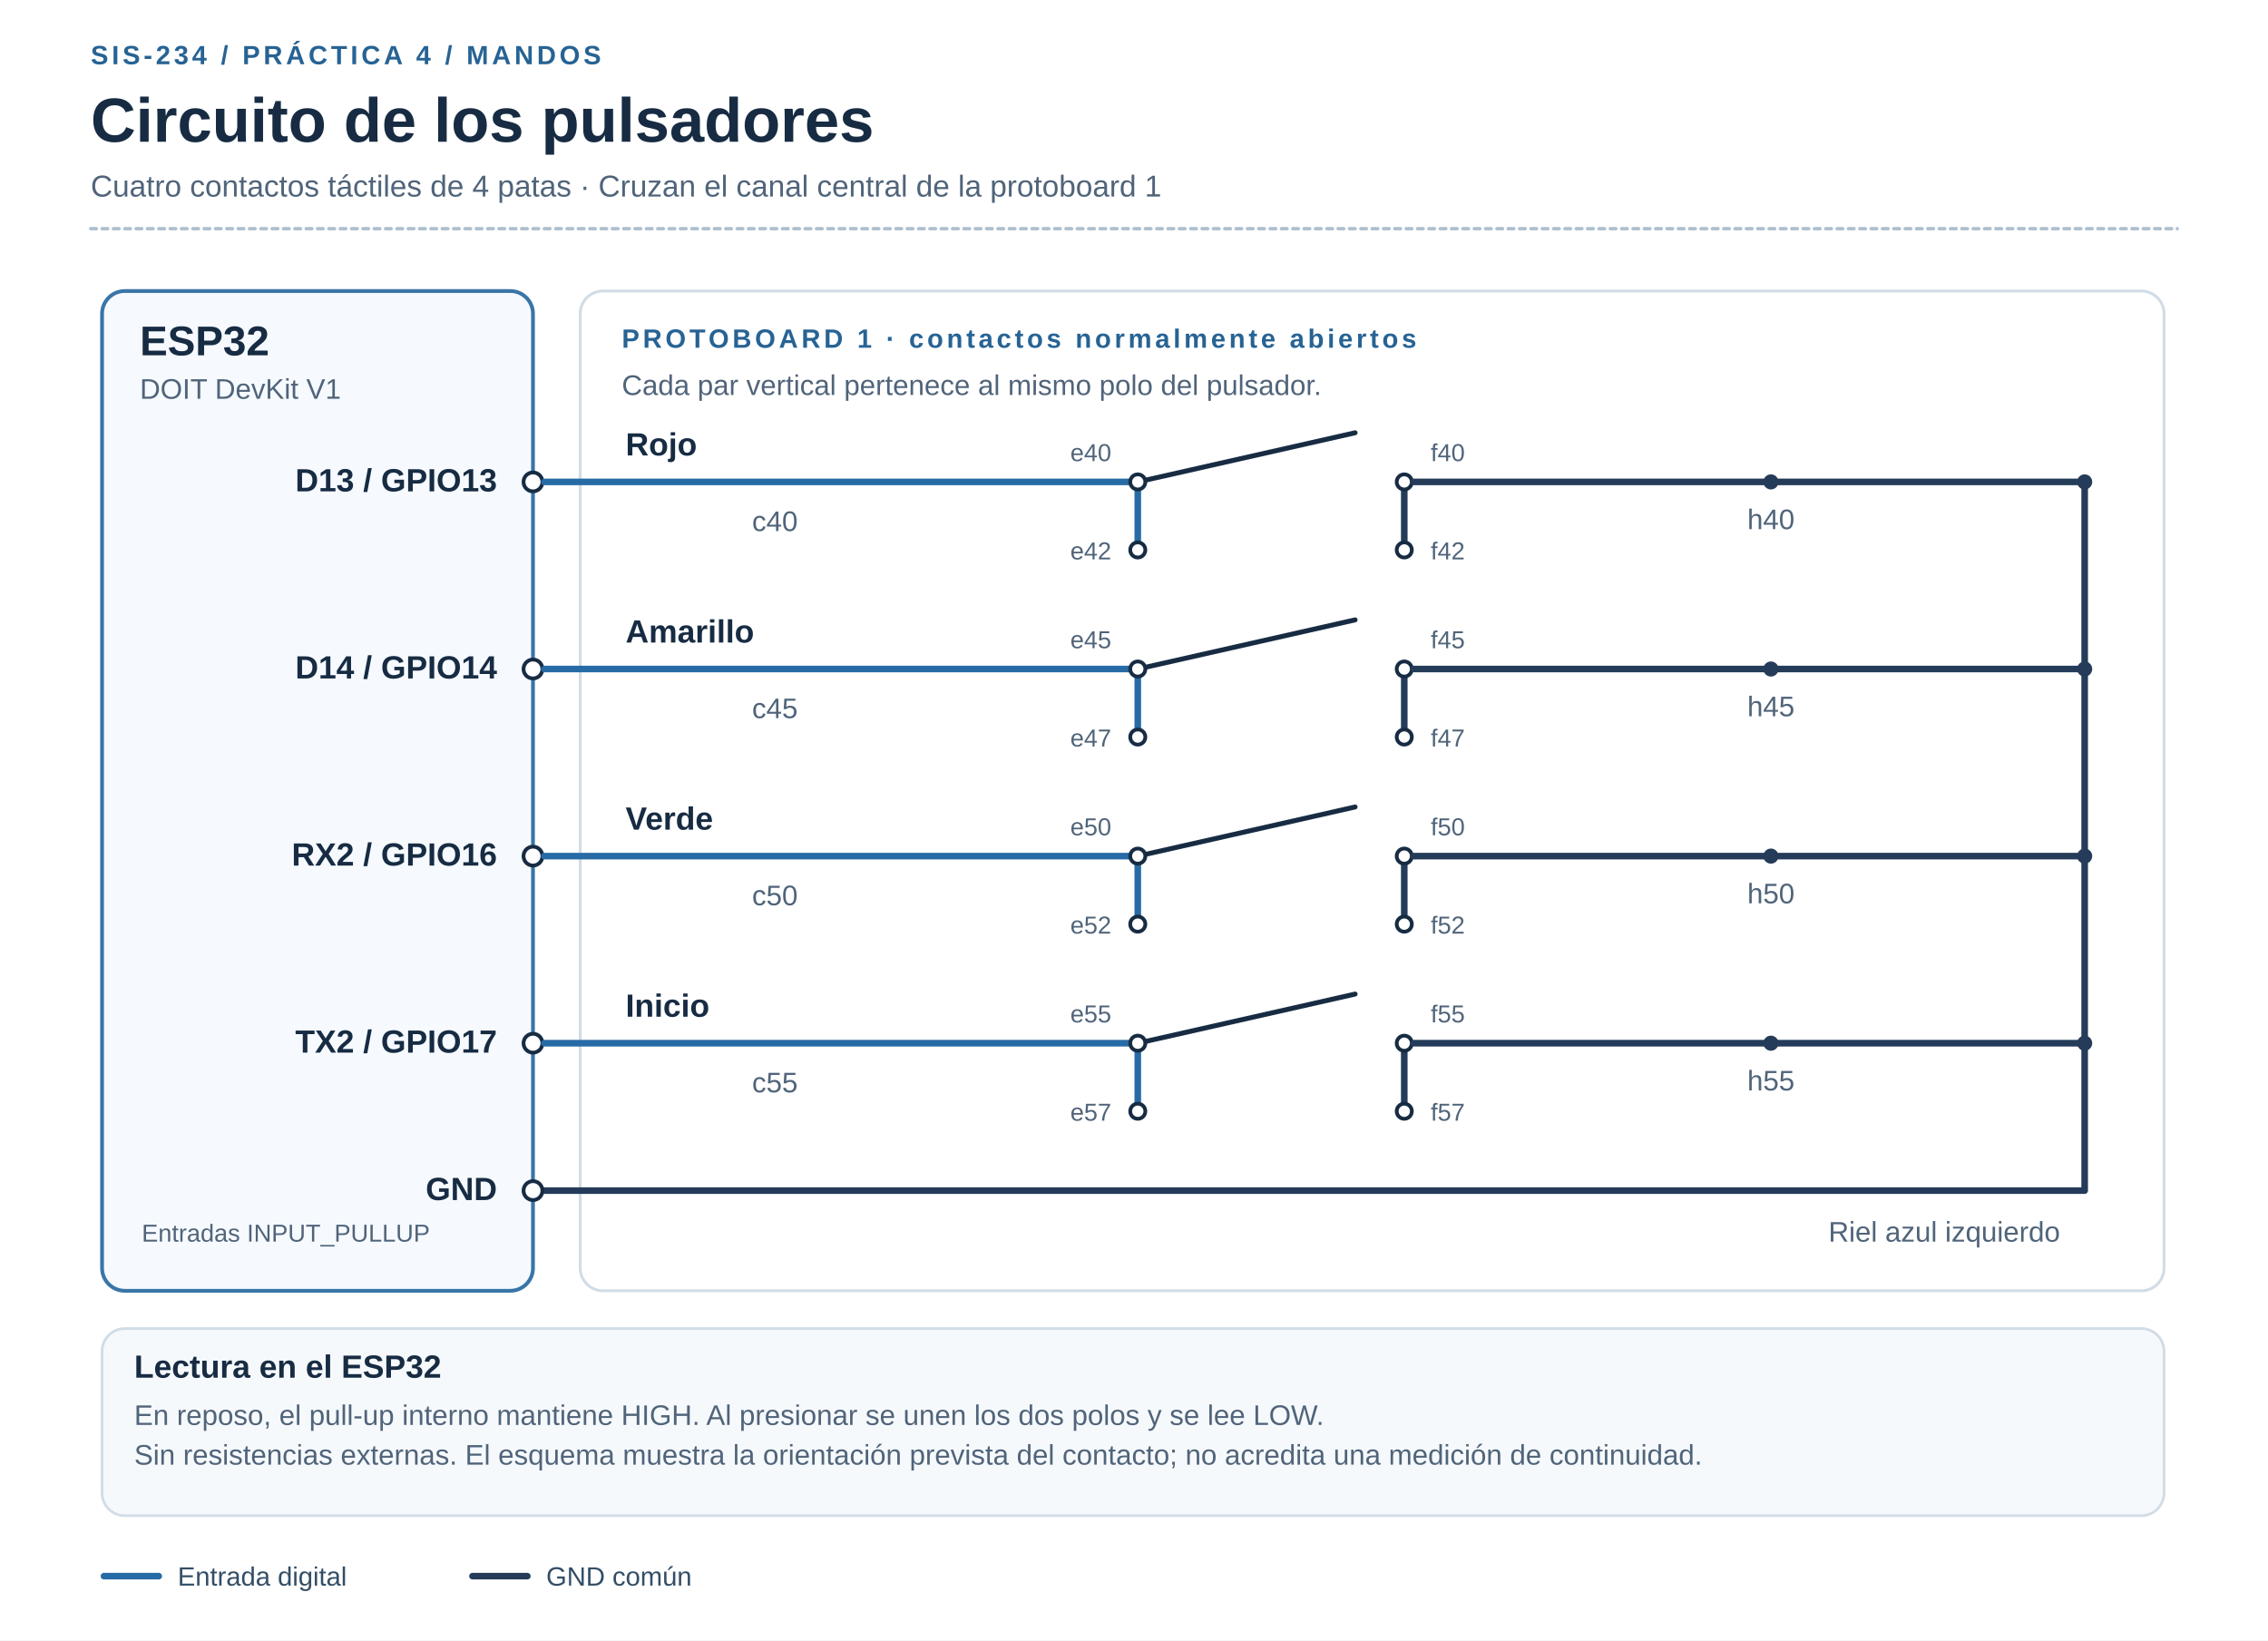
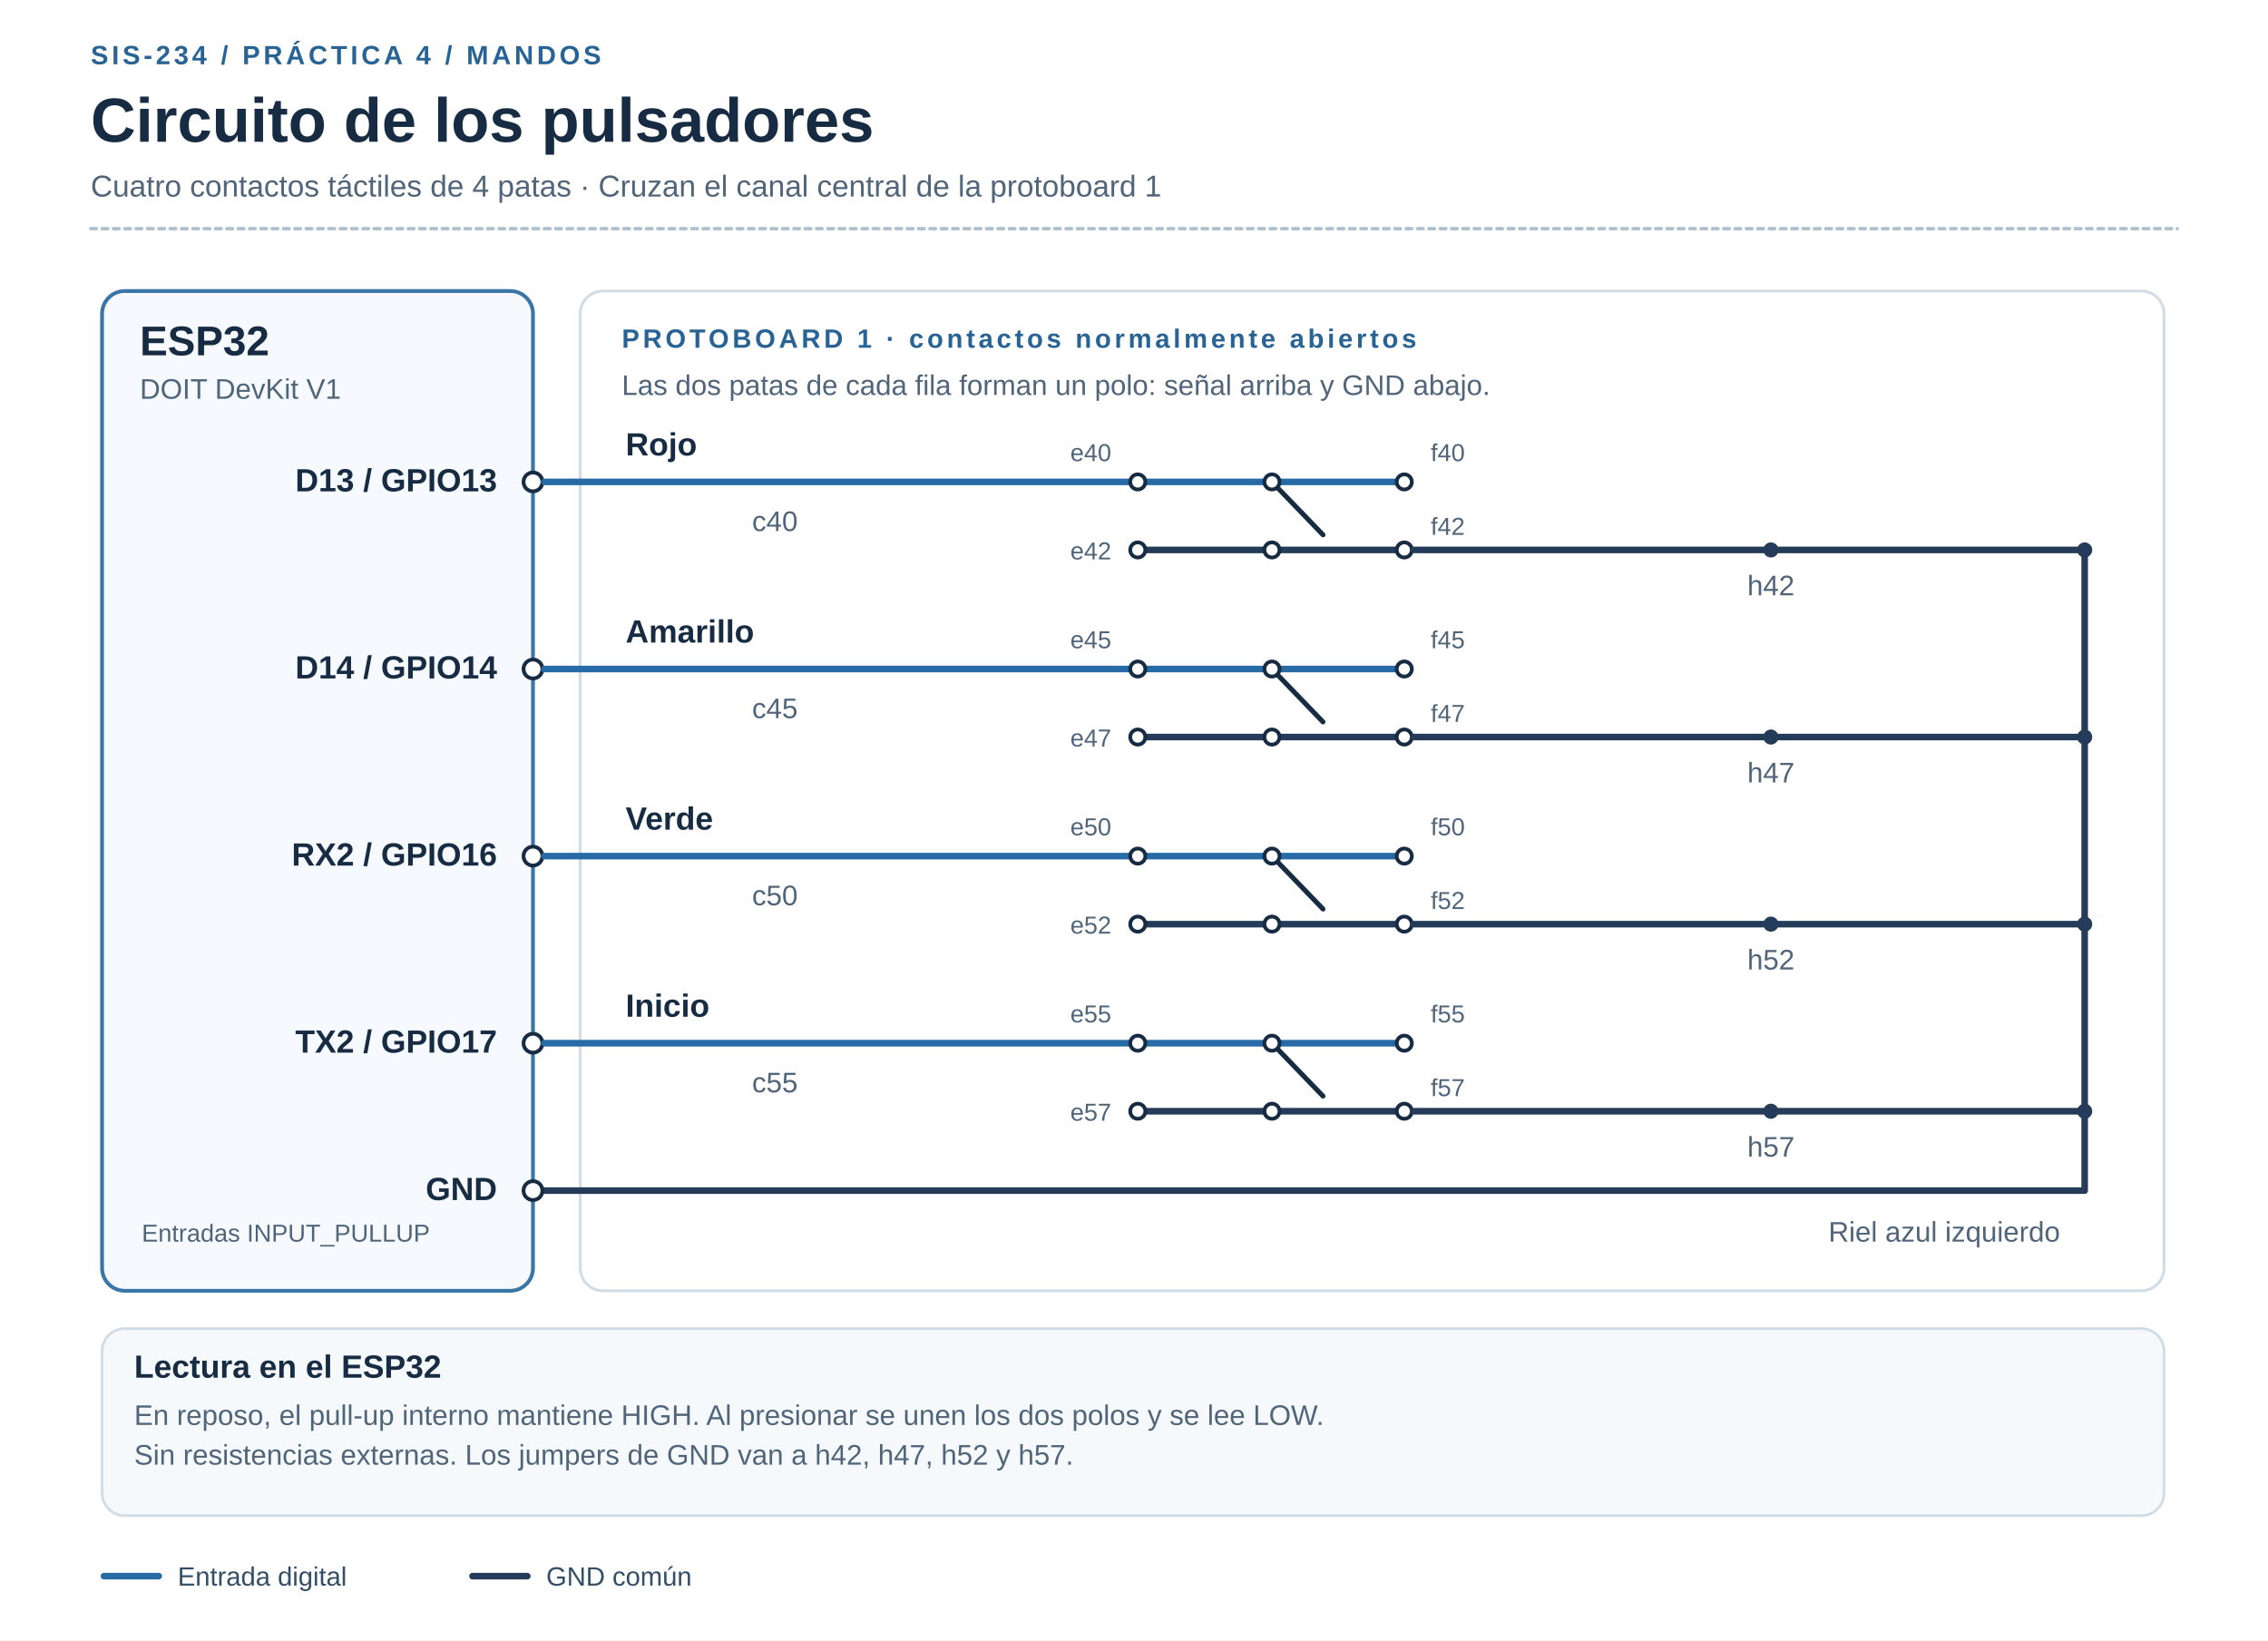
<svg xmlns="http://www.w3.org/2000/svg" width="1200" height="868" viewBox="0 0 1200 868" role="img" aria-labelledby="titulo descripcion">
  <defs>
    <style>
    text{font-family:"Segoe UI",Arial,sans-serif;fill:#172c43}
    .sobre{font-size:14px;font-weight:700;letter-spacing:1.8px;fill:#276394}
    .titulo{font-size:33px;font-weight:700}
    .subtitulo{font-size:16px;fill:#50647a}
    .nombre{font-size:22px;font-weight:700}
    .etiqueta{font-size:17px;font-weight:700}
    .texto{font-size:17px}
    .nota{font-size:15px;fill:#50647a}
    .pequena{font-size:13px;fill:#50647a}
    .micro{font-size:11px;font-weight:700;fill:#425c74}
    .leyenda{font-size:14px;fill:#334e66}
    .marco{fill:#fff;stroke:#d1dce6;stroke-width:1.5}
    .dispositivo{fill:#f6faff;stroke:#3975a7;stroke-width:2}
    .notaCaja{fill:#f6f9fc;stroke:#d1dce6;stroke-width:1.4}
    .placa{fill:#f7f9fc;stroke:#afc2d3;stroke-width:1.7}
    .canal{fill:#e8eff5}
    .fisico{fill:#e6eff9;stroke:#385572;stroke-width:1.6}
    .linea,.flecha,.cable,.puente,.tira{fill:none;stroke-linecap:round;stroke-linejoin:round}
    .linea{stroke:#172c43;stroke-width:2.6}
    .flecha{stroke:#172c43;stroke-width:1.5}
    .cable{stroke-width:3.5}
    .puente{stroke:#fff;stroke-width:7}
    .tira{stroke-width:1.8;stroke-dasharray:3 3}
    .borne{fill:#fff;stroke:#172c43;stroke-width:2}
    .orificio{fill:#fff;stroke:#b3c3d2;stroke-width:1}
    .vin{stroke:#c32e3d}.gnd{stroke:#243c59}.v3{stroke:#7850a5}
    .pwm{stroke:#b85c12}.dig{stroke:#276ba6}.eco{stroke:#9f3272}
    .red{stroke:#087b70}.adc{stroke:#227145}.usb{stroke:#3769ad;stroke-dasharray:6 5}
  </style>
  </defs>
  <rect width="1200" height="868" fill="#fff" />
  <text x="48" y="34" class="sobre" text-anchor="start">SIS-234  /  PRÁCTICA 4  /  MANDOS</text>
  <text x="48" y="75" class="titulo" text-anchor="start">Circuito de los pulsadores</text>
  <text x="48" y="104" class="subtitulo" text-anchor="start">Cuatro contactos táctiles de 4 patas · Cruzan el canal central de la protoboard 1</text>
  <path d="M48 121 H1152" class="tira" stroke="#aebfce" />
  <rect x="54" y="154" width="228" height="529" rx="12" class="dispositivo" />
  <text x="74" y="188" class="nombre" text-anchor="start">ESP32</text>
  <text x="74" y="211" class="nota" text-anchor="start">DOIT DevKit V1</text>
  <rect x="307" y="154" width="838" height="529" rx="12" class="marco" />
  <text x="329" y="184" class="sobre" text-anchor="start">PROTOBOARD 1 · contactos normalmente abiertos</text>
-   <text x="329" y="209" class="nota" text-anchor="start">Cada par vertical pertenece al mismo polo del pulsador.</text>
+   <text x="329" y="209" class="nota" text-anchor="start">Las dos patas de cada fila forman un polo: señal arriba y GND abajo.</text>
  <circle cx="282" cy="255" r="5" class="borne" />
  <text x="263" y="260" class="etiqueta" text-anchor="end">D13 / GPIO13</text>
  <path d="M288 255 H602" class="cable dig" data-conexion="D13 / GPIO13 → c40 ↔ e40" />
  <text x="331" y="241" class="etiqueta" text-anchor="start">Rojo</text>
  <text x="410" y="281" class="nota" text-anchor="middle">c40</text>
-   <path d="M602 255 V291" class="cable dig" data-conexion="e40 ↔ e42 (polo de señal)" />
-   <path d="M743 255 V291" class="cable gnd" data-conexion="f40 ↔ f42 (polo GND)" />
-   <path d="M602 255 L717 229" class="linea" />
+   <path d="M602 255 H743" class="cable dig" data-conexion="e40 ↔ f40 (polo de señal)" />
+   <path d="M602 291 H743" class="cable gnd" data-conexion="e42 ↔ f42 (polo GND)" />
+   <path d="M673 255 L700 283" class="linea" />
+   <circle cx="673" cy="255" r="4" class="borne" />
+   <circle cx="673" cy="291" r="4" class="borne" />
  <circle cx="602" cy="255" r="4" class="borne" />
  <circle cx="743" cy="255" r="4" class="borne" />
  <circle cx="602" cy="291" r="4" class="borne" />
  <circle cx="743" cy="291" r="4" class="borne" />
  <text x="588" y="244" class="pequena" text-anchor="end">e40</text>
  <text x="588" y="296" class="pequena" text-anchor="end">e42</text>
  <text x="757" y="244" class="pequena" text-anchor="start">f40</text>
-   <text x="757" y="296" class="pequena" text-anchor="start">f42</text>
-   <path d="M748 255 H1103" class="cable gnd" data-conexion="f40 ↔ h40 → riel azul izquierdo" />
-   <circle cx="937" cy="255" r="4" fill="#243c59" stroke="none" stroke-width="2" />
-   <text x="937" y="280" class="nota" text-anchor="middle">h40</text>
-   <circle cx="1103" cy="255" r="4" fill="#243c59" stroke="none" stroke-width="2" />
+   <text x="757" y="283" class="pequena" text-anchor="start">f42</text>
+   <path d="M748 291 H1103" class="cable gnd" data-conexion="f42 ↔ h42 → riel azul izquierdo" />
+   <circle cx="937" cy="291" r="4" fill="#243c59" stroke="none" stroke-width="2" />
+   <text x="937" y="315" class="nota" text-anchor="middle">h42</text>
+   <circle cx="1103" cy="291" r="4" fill="#243c59" stroke="none" stroke-width="2" />
  <circle cx="282" cy="354" r="5" class="borne" />
  <text x="263" y="359" class="etiqueta" text-anchor="end">D14 / GPIO14</text>
  <path d="M288 354 H602" class="cable dig" data-conexion="D14 / GPIO14 → c45 ↔ e45" />
  <text x="331" y="340" class="etiqueta" text-anchor="start">Amarillo</text>
  <text x="410" y="380" class="nota" text-anchor="middle">c45</text>
-   <path d="M602 354 V390" class="cable dig" data-conexion="e45 ↔ e47 (polo de señal)" />
-   <path d="M743 354 V390" class="cable gnd" data-conexion="f45 ↔ f47 (polo GND)" />
-   <path d="M602 354 L717 328" class="linea" />
+   <path d="M602 354 H743" class="cable dig" data-conexion="e45 ↔ f45 (polo de señal)" />
+   <path d="M602 390 H743" class="cable gnd" data-conexion="e47 ↔ f47 (polo GND)" />
+   <path d="M673 354 L700 382" class="linea" />
+   <circle cx="673" cy="354" r="4" class="borne" />
+   <circle cx="673" cy="390" r="4" class="borne" />
  <circle cx="602" cy="354" r="4" class="borne" />
  <circle cx="743" cy="354" r="4" class="borne" />
  <circle cx="602" cy="390" r="4" class="borne" />
  <circle cx="743" cy="390" r="4" class="borne" />
  <text x="588" y="343" class="pequena" text-anchor="end">e45</text>
  <text x="588" y="395" class="pequena" text-anchor="end">e47</text>
  <text x="757" y="343" class="pequena" text-anchor="start">f45</text>
-   <text x="757" y="395" class="pequena" text-anchor="start">f47</text>
-   <path d="M748 354 H1103" class="cable gnd" data-conexion="f45 ↔ h45 → riel azul izquierdo" />
-   <circle cx="937" cy="354" r="4" fill="#243c59" stroke="none" stroke-width="2" />
-   <text x="937" y="379" class="nota" text-anchor="middle">h45</text>
-   <circle cx="1103" cy="354" r="4" fill="#243c59" stroke="none" stroke-width="2" />
+   <text x="757" y="382" class="pequena" text-anchor="start">f47</text>
+   <path d="M748 390 H1103" class="cable gnd" data-conexion="f47 ↔ h47 → riel azul izquierdo" />
+   <circle cx="937" cy="390" r="4" fill="#243c59" stroke="none" stroke-width="2" />
+   <text x="937" y="414" class="nota" text-anchor="middle">h47</text>
+   <circle cx="1103" cy="390" r="4" fill="#243c59" stroke="none" stroke-width="2" />
  <circle cx="282" cy="453" r="5" class="borne" />
  <text x="263" y="458" class="etiqueta" text-anchor="end">RX2 / GPIO16</text>
  <path d="M288 453 H602" class="cable dig" data-conexion="RX2 / GPIO16 → c50 ↔ e50" />
  <text x="331" y="439" class="etiqueta" text-anchor="start">Verde</text>
  <text x="410" y="479" class="nota" text-anchor="middle">c50</text>
-   <path d="M602 453 V489" class="cable dig" data-conexion="e50 ↔ e52 (polo de señal)" />
-   <path d="M743 453 V489" class="cable gnd" data-conexion="f50 ↔ f52 (polo GND)" />
-   <path d="M602 453 L717 427" class="linea" />
+   <path d="M602 453 H743" class="cable dig" data-conexion="e50 ↔ f50 (polo de señal)" />
+   <path d="M602 489 H743" class="cable gnd" data-conexion="e52 ↔ f52 (polo GND)" />
+   <path d="M673 453 L700 481" class="linea" />
+   <circle cx="673" cy="453" r="4" class="borne" />
+   <circle cx="673" cy="489" r="4" class="borne" />
  <circle cx="602" cy="453" r="4" class="borne" />
  <circle cx="743" cy="453" r="4" class="borne" />
  <circle cx="602" cy="489" r="4" class="borne" />
  <circle cx="743" cy="489" r="4" class="borne" />
  <text x="588" y="442" class="pequena" text-anchor="end">e50</text>
  <text x="588" y="494" class="pequena" text-anchor="end">e52</text>
  <text x="757" y="442" class="pequena" text-anchor="start">f50</text>
-   <text x="757" y="494" class="pequena" text-anchor="start">f52</text>
-   <path d="M748 453 H1103" class="cable gnd" data-conexion="f50 ↔ h50 → riel azul izquierdo" />
-   <circle cx="937" cy="453" r="4" fill="#243c59" stroke="none" stroke-width="2" />
-   <text x="937" y="478" class="nota" text-anchor="middle">h50</text>
-   <circle cx="1103" cy="453" r="4" fill="#243c59" stroke="none" stroke-width="2" />
+   <text x="757" y="481" class="pequena" text-anchor="start">f52</text>
+   <path d="M748 489 H1103" class="cable gnd" data-conexion="f52 ↔ h52 → riel azul izquierdo" />
+   <circle cx="937" cy="489" r="4" fill="#243c59" stroke="none" stroke-width="2" />
+   <text x="937" y="513" class="nota" text-anchor="middle">h52</text>
+   <circle cx="1103" cy="489" r="4" fill="#243c59" stroke="none" stroke-width="2" />
  <circle cx="282" cy="552" r="5" class="borne" />
  <text x="263" y="557" class="etiqueta" text-anchor="end">TX2 / GPIO17</text>
  <path d="M288 552 H602" class="cable dig" data-conexion="TX2 / GPIO17 → c55 ↔ e55" />
  <text x="331" y="538" class="etiqueta" text-anchor="start">Inicio</text>
  <text x="410" y="578" class="nota" text-anchor="middle">c55</text>
-   <path d="M602 552 V588" class="cable dig" data-conexion="e55 ↔ e57 (polo de señal)" />
-   <path d="M743 552 V588" class="cable gnd" data-conexion="f55 ↔ f57 (polo GND)" />
-   <path d="M602 552 L717 526" class="linea" />
+   <path d="M602 552 H743" class="cable dig" data-conexion="e55 ↔ f55 (polo de señal)" />
+   <path d="M602 588 H743" class="cable gnd" data-conexion="e57 ↔ f57 (polo GND)" />
+   <path d="M673 552 L700 580" class="linea" />
+   <circle cx="673" cy="552" r="4" class="borne" />
+   <circle cx="673" cy="588" r="4" class="borne" />
  <circle cx="602" cy="552" r="4" class="borne" />
  <circle cx="743" cy="552" r="4" class="borne" />
  <circle cx="602" cy="588" r="4" class="borne" />
  <circle cx="743" cy="588" r="4" class="borne" />
  <text x="588" y="541" class="pequena" text-anchor="end">e55</text>
  <text x="588" y="593" class="pequena" text-anchor="end">e57</text>
  <text x="757" y="541" class="pequena" text-anchor="start">f55</text>
-   <text x="757" y="593" class="pequena" text-anchor="start">f57</text>
-   <path d="M748 552 H1103" class="cable gnd" data-conexion="f55 ↔ h55 → riel azul izquierdo" />
-   <circle cx="937" cy="552" r="4" fill="#243c59" stroke="none" stroke-width="2" />
-   <text x="937" y="577" class="nota" text-anchor="middle">h55</text>
-   <circle cx="1103" cy="552" r="4" fill="#243c59" stroke="none" stroke-width="2" />
-   <path d="M1103 255 V630 H288" class="cable gnd" data-conexion="Riel azul izquierdo → GND ESP32" />
+   <text x="757" y="580" class="pequena" text-anchor="start">f57</text>
+   <path d="M748 588 H1103" class="cable gnd" data-conexion="f57 ↔ h57 → riel azul izquierdo" />
+   <circle cx="937" cy="588" r="4" fill="#243c59" stroke="none" stroke-width="2" />
+   <text x="937" y="612" class="nota" text-anchor="middle">h57</text>
+   <circle cx="1103" cy="588" r="4" fill="#243c59" stroke="none" stroke-width="2" />
+   <path d="M1103 291 V630 H288" class="cable gnd" data-conexion="Riel azul izquierdo → GND ESP32" />
  <circle cx="282" cy="630" r="5" class="borne" />
  <text x="263" y="635" class="etiqueta" text-anchor="end">GND</text>
  <text x="1090" y="657" class="nota" text-anchor="end">Riel azul izquierdo</text>
  <text x="75" y="657" class="pequena" text-anchor="start">Entradas INPUT_PULLUP</text>
  <rect x="54" y="703" width="1091" height="99" rx="12" class="notaCaja" />
  <text x="71" y="729" class="etiqueta" text-anchor="start">Lectura en el ESP32</text>
  <text x="71" y="754" class="nota" text-anchor="start">En reposo, el pull-up interno mantiene HIGH. Al presionar se unen los dos polos y se lee LOW.</text>
-   <text x="71" y="775" class="nota" text-anchor="start">Sin resistencias externas. El esquema muestra la orientación prevista del contacto; no acredita una medición de continuidad.</text>
+   <text x="71" y="775" class="nota" text-anchor="start">Sin resistencias externas. Los jumpers de GND van a h42, h47, h52 y h57.</text>
  <path d="M55 834 h29" class="cable dig" />
  <text x="94" y="839" class="leyenda" text-anchor="start">Entrada digital</text>
  <path d="M250 834 h29" class="cable gnd" />
  <text x="289" y="839" class="leyenda" text-anchor="start">GND común</text>
</svg>
